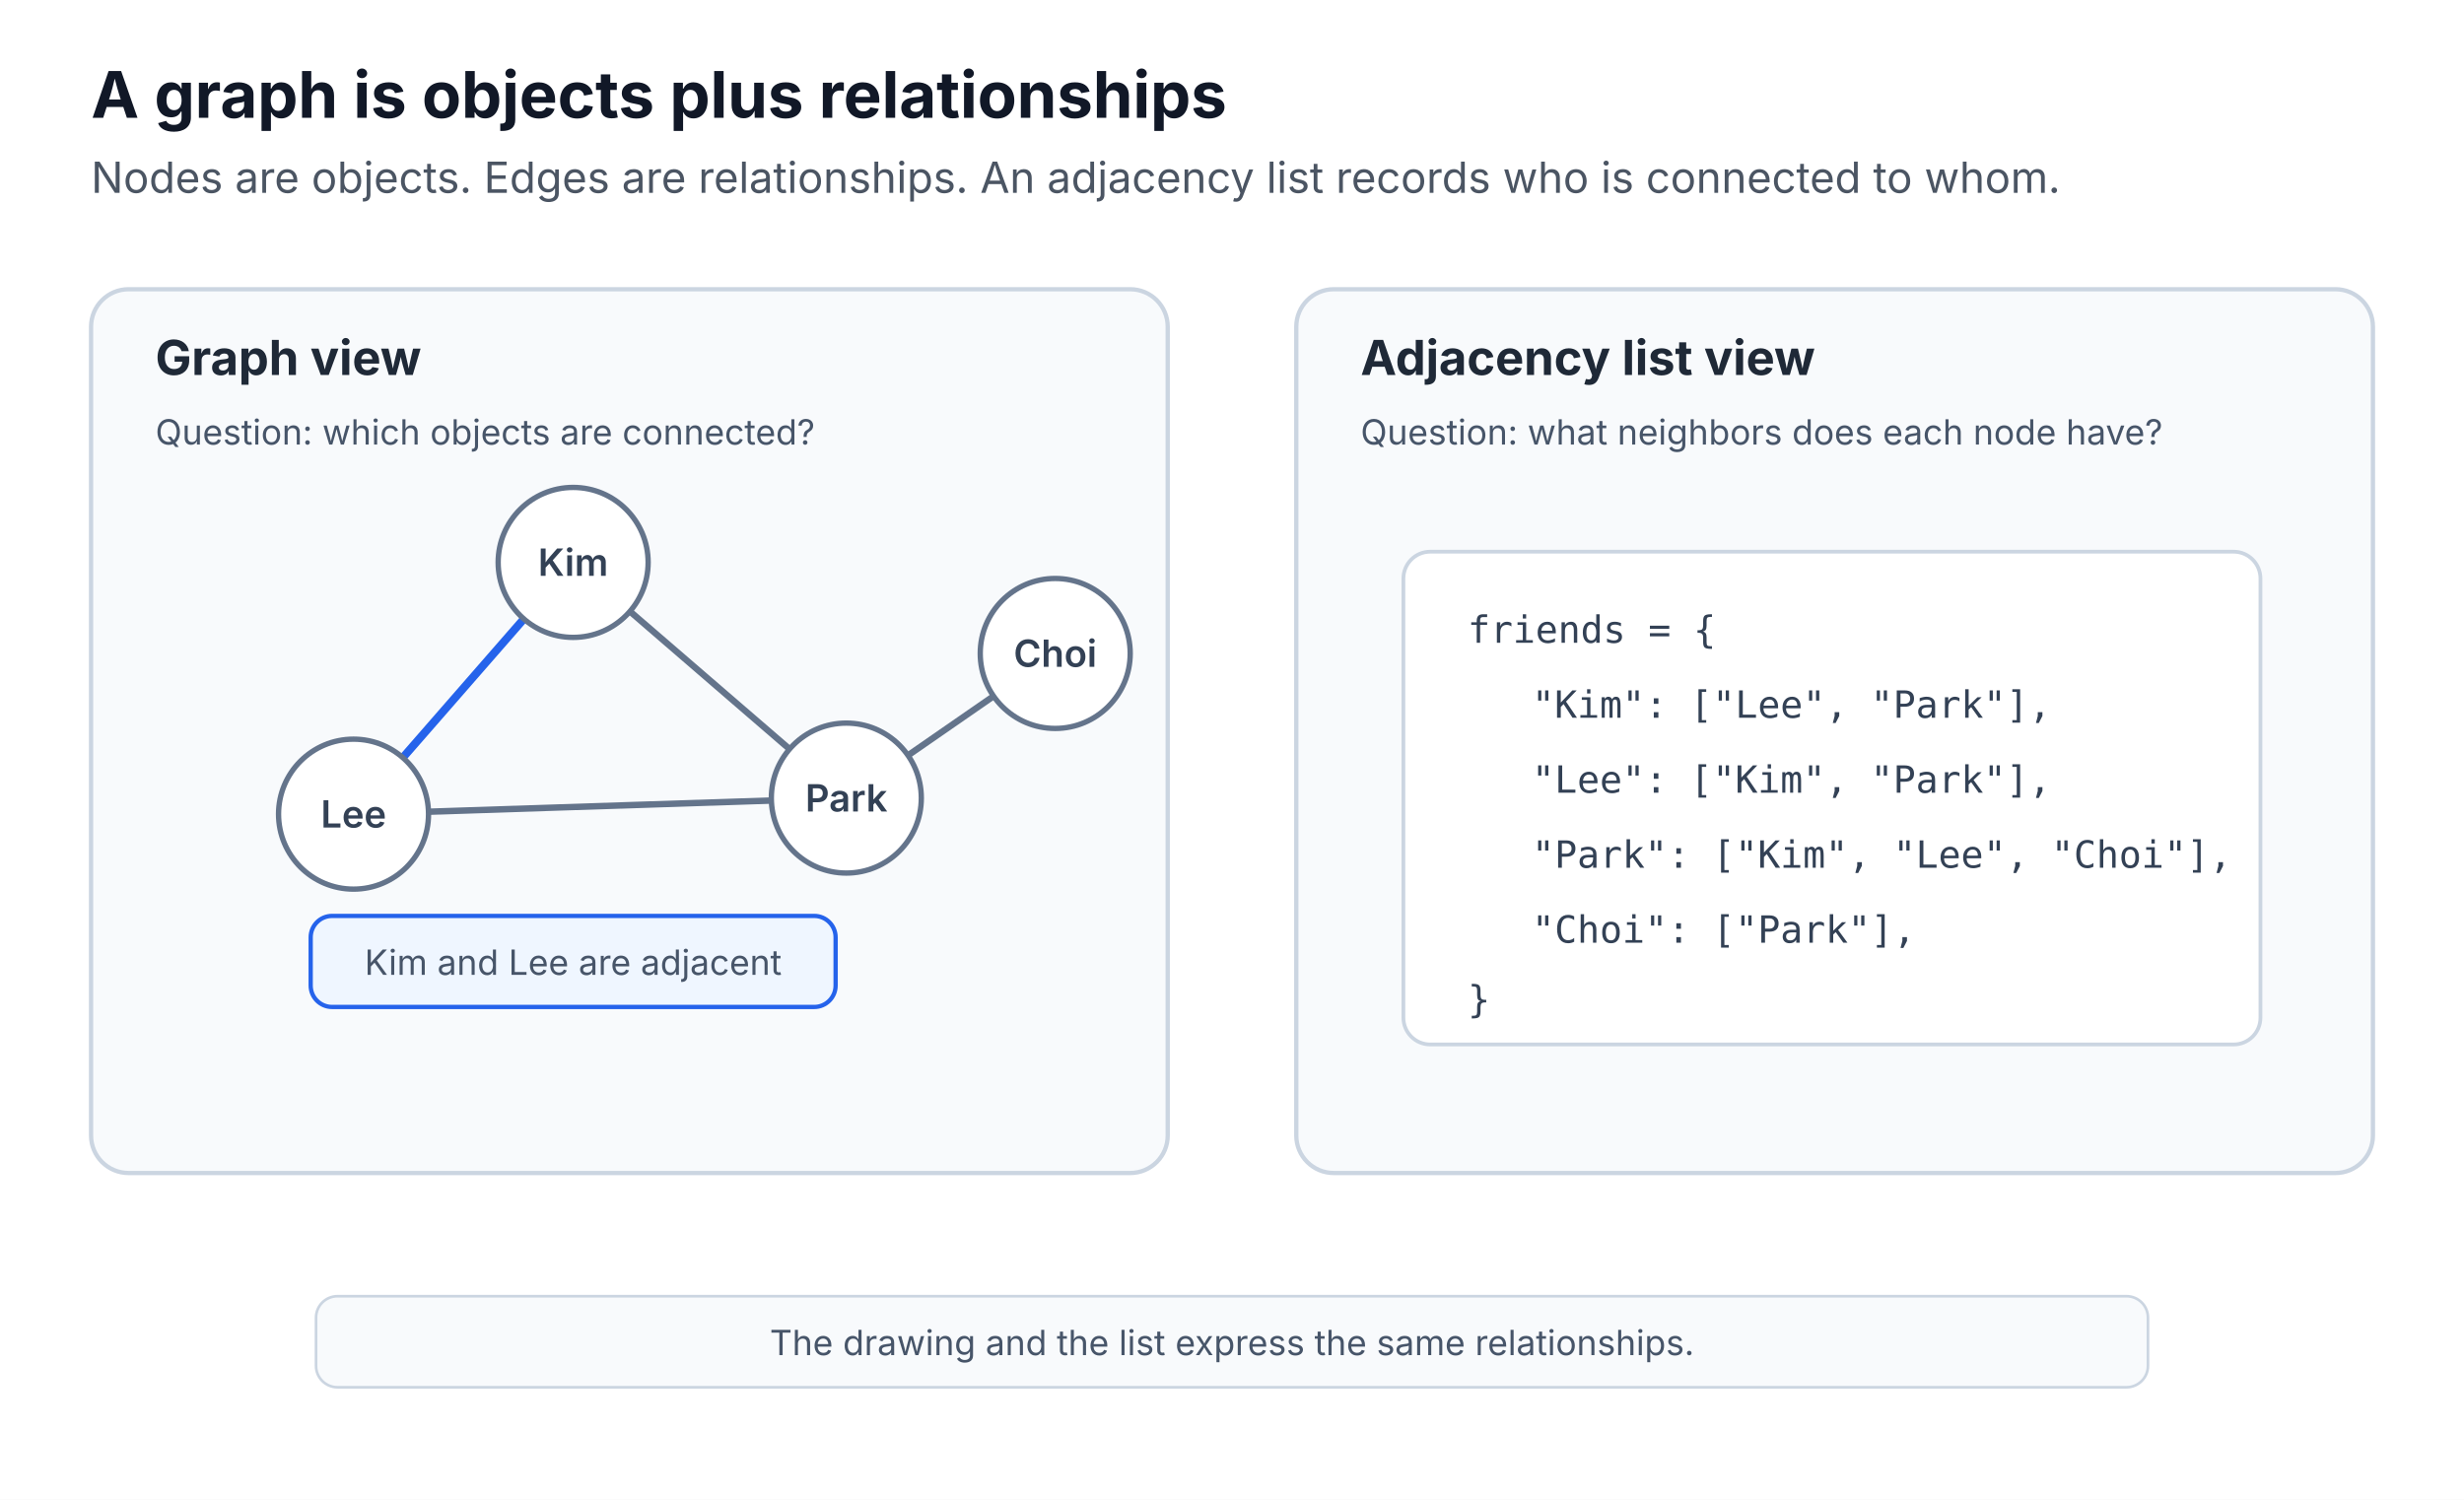
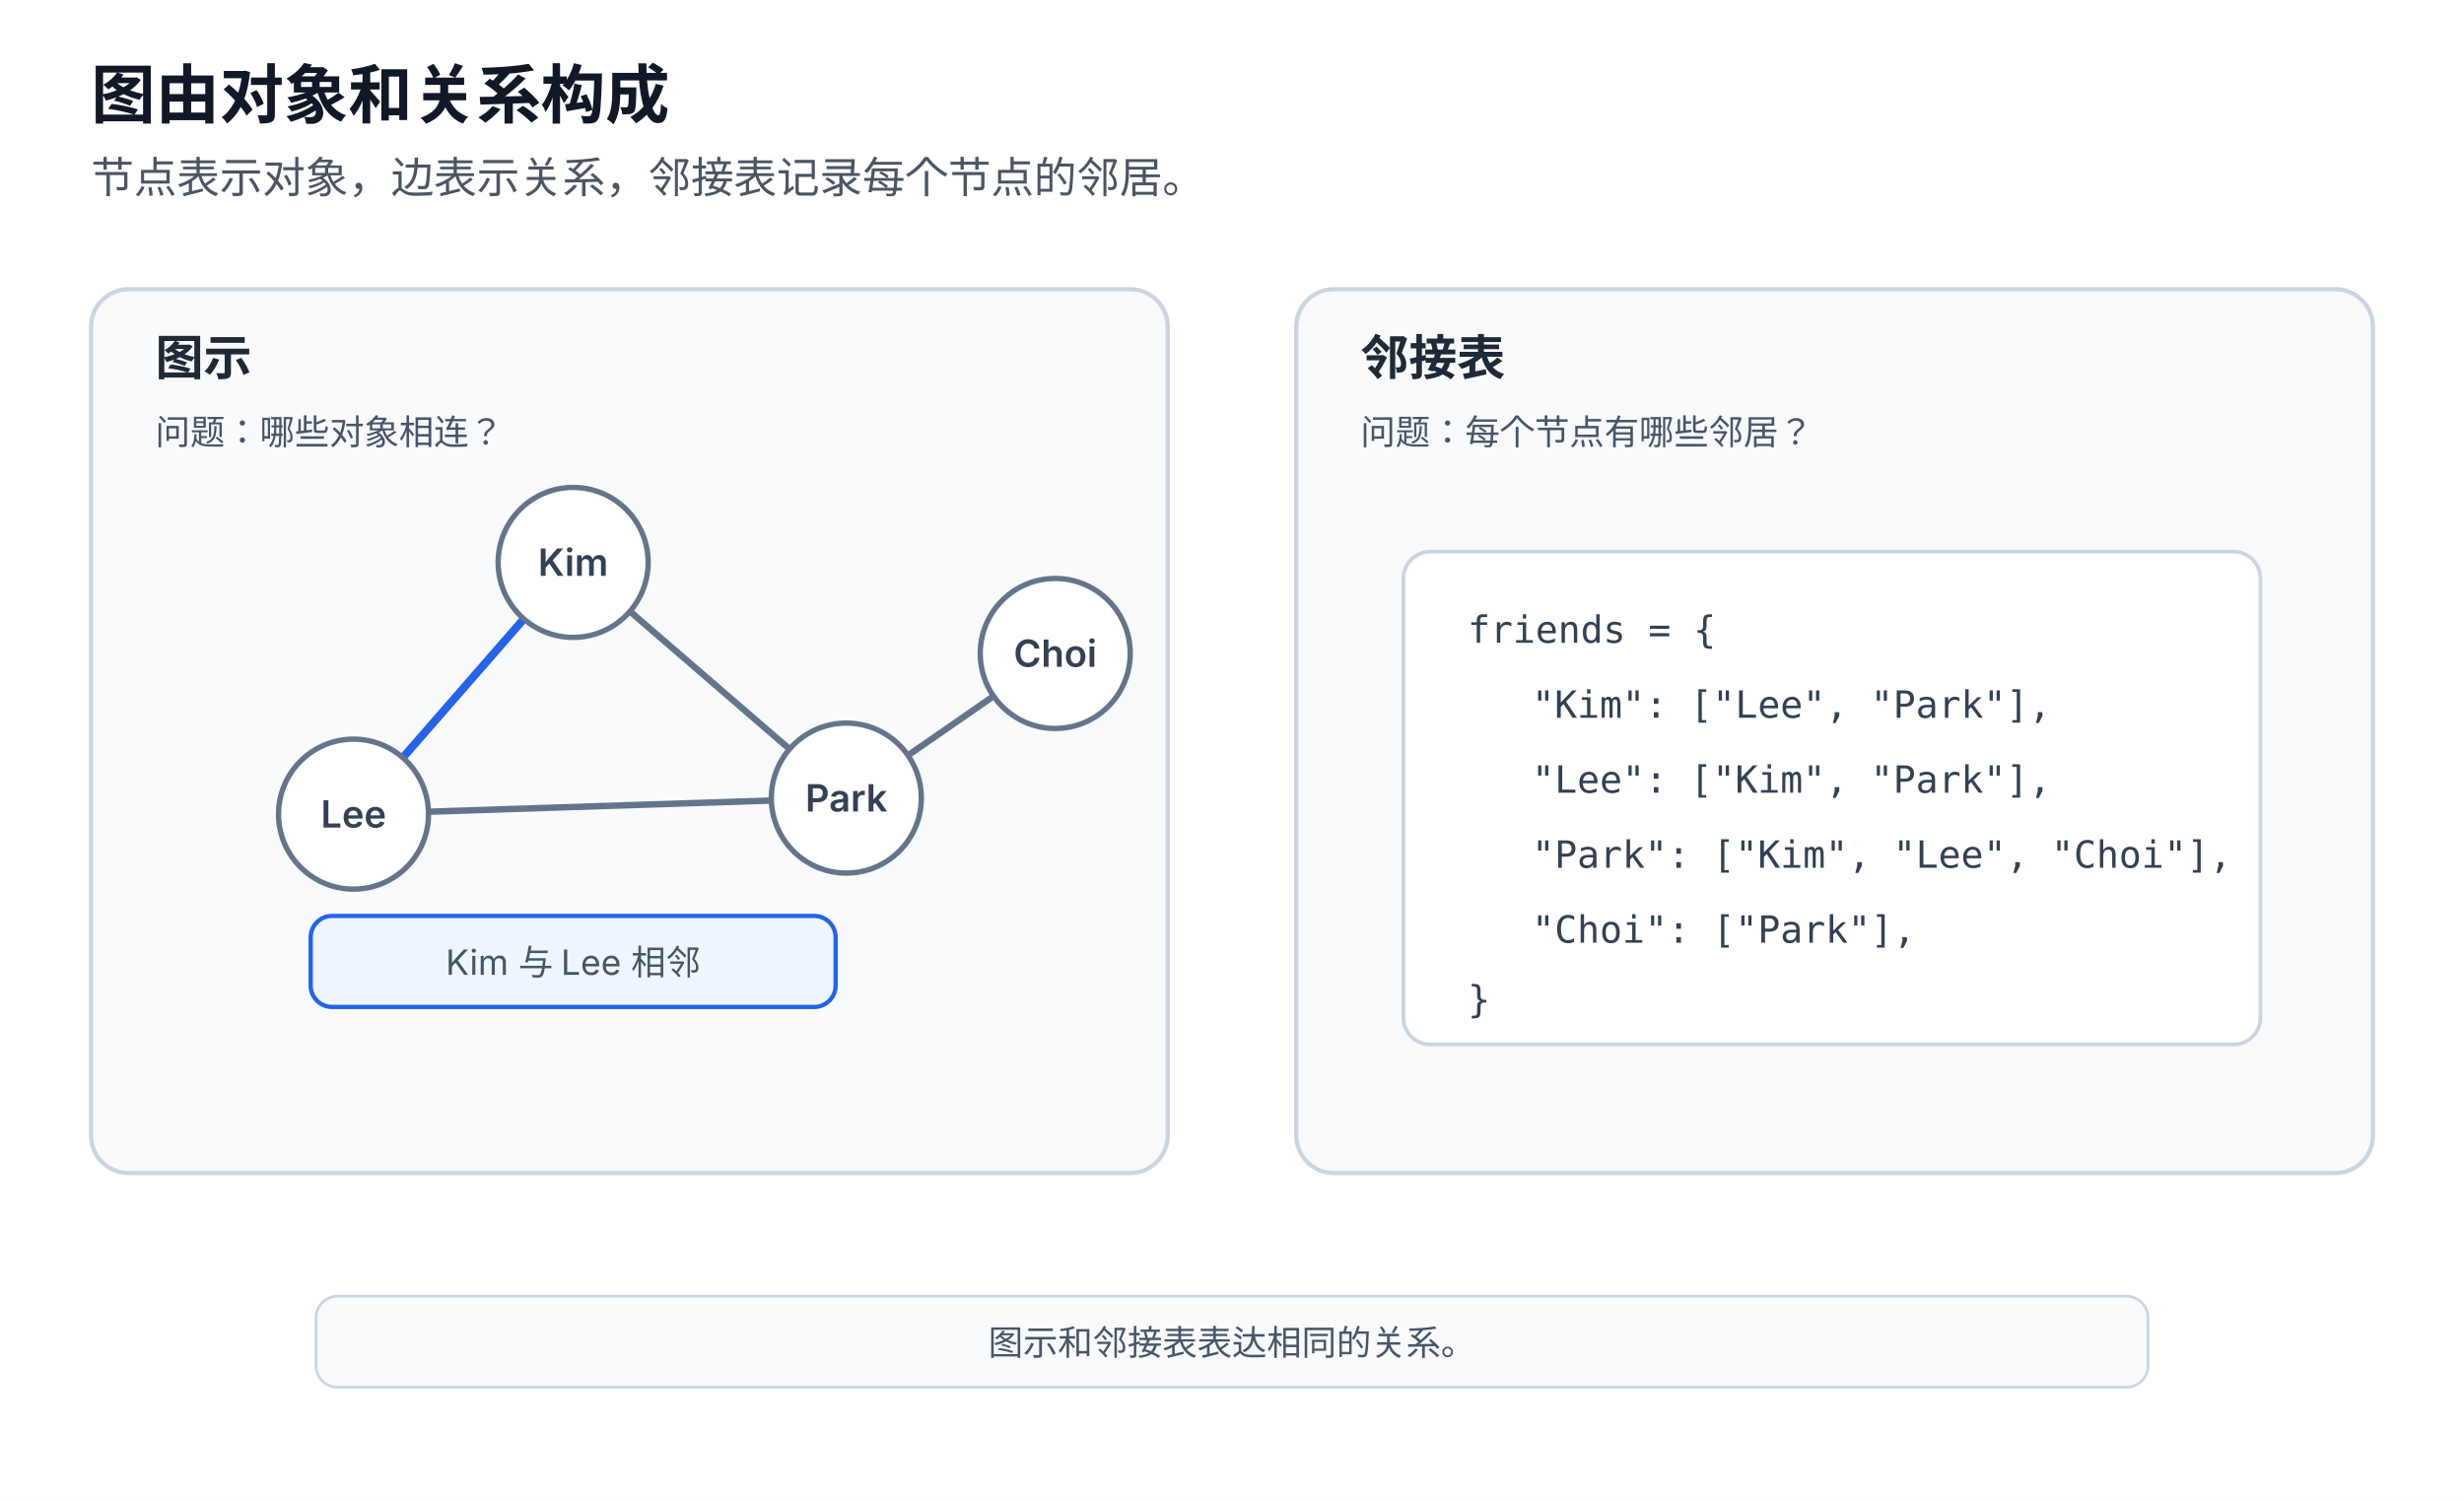
<svg xmlns="http://www.w3.org/2000/svg" viewBox="0 0 920 560" role="img" aria-labelledby="title desc">
  <defs>
    <style>
      .title { font: 700 24px system-ui, -apple-system, BlinkMacSystemFont, "Segoe UI", sans-serif; fill: #111827; }
      .subtitle { font: 400 16px system-ui, -apple-system, BlinkMacSystemFont, "Segoe UI", sans-serif; fill: #4b5563; }
      .panel-title { font: 700 18px system-ui, -apple-system, BlinkMacSystemFont, "Segoe UI", sans-serif; fill: #1f2937; }
      .label { font: 600 14px system-ui, -apple-system, BlinkMacSystemFont, "Segoe UI", sans-serif; fill: #334155; }
      .small { font: 400 13px system-ui, -apple-system, BlinkMacSystemFont, "Segoe UI", sans-serif; fill: #475569; }
      .code { font: 500 14px ui-monospace, SFMono-Regular, Menlo, Consolas, monospace; fill: #334155; }
      .box { fill: #f8fafc; stroke: #cbd5e1; stroke-width: 1.6; }
      .node { fill: #ffffff; stroke: #64748b; stroke-width: 2; }
      .edge { stroke: #64748b; stroke-width: 2.4; fill: none; }
      .edge-strong { stroke: #2563eb; stroke-width: 3; fill: none; }
      .tag { fill: #eff6ff; stroke: #2563eb; stroke-width: 1.6; }
    </style>
  </defs>
  <rect width="920" height="560" fill="#ffffff" />
-   <text x="34" y="44" class="title">A graph is objects plus relationships</text>
-   <text x="34" y="72" class="subtitle">Nodes are objects. Edges are relationships. An adjacency list records who is connected to whom.</text>
+   <text x="34" y="44" class="title">图由对象和关系构成</text>
+   <text x="34" y="72" class="subtitle">节点表示对象，边表示关系，邻接表记录每个节点的邻居。</text>
  <rect x="34" y="108" width="402" height="330" rx="14" class="box" />
-   <text x="58" y="140" class="panel-title">Graph view</text>
-   <text x="58" y="166" class="small">Question: which objects are connected?</text>
+   <text x="58" y="140" class="panel-title">图示</text>
+   <text x="58" y="166" class="small">问题：哪些对象相连？</text>
  <g transform="translate(98 210)">
    <line x1="116" y1="0" x2="34" y2="94" class="edge-strong" />
    <line x1="116" y1="0" x2="218" y2="88" class="edge" />
    <line x1="34" y1="94" x2="218" y2="88" class="edge" />
    <line x1="218" y1="88" x2="296" y2="34" class="edge" />
    <circle cx="116" cy="0" r="28" class="node" />
    <circle cx="34" cy="94" r="28" class="node" />
    <circle cx="218" cy="88" r="28" class="node" />
    <circle cx="296" cy="34" r="28" class="node" />
    <text x="116" y="5" text-anchor="middle" class="label">Kim</text>
    <text x="34" y="99" text-anchor="middle" class="label">Lee</text>
    <text x="218" y="93" text-anchor="middle" class="label">Park</text>
    <text x="296" y="39" text-anchor="middle" class="label">Choi</text>
    <rect x="18" y="132" width="196" height="34" rx="8" class="tag" />
-     <text x="116" y="154" text-anchor="middle" class="small">Kim and Lee are adjacent</text>
+     <text x="116" y="154" text-anchor="middle" class="small">Kim 与 Lee 相邻</text>
  </g>
  <rect x="484" y="108" width="402" height="330" rx="14" class="box" />
-   <text x="508" y="140" class="panel-title">Adjacency list view</text>
-   <text x="508" y="166" class="small">Question: what neighbors does each node have?</text>
+   <text x="508" y="140" class="panel-title">邻接表</text>
+   <text x="508" y="166" class="small">问题：每个节点有哪些邻居？</text>
  <g transform="translate(524 206)">
    <rect x="0" y="0" width="320" height="184" rx="10" fill="#ffffff" stroke="#cbd5e1" stroke-width="1.4" />
    <text x="24" y="34" class="code">friends = {</text>
    <text x="48" y="62" class="code">"Kim":  ["Lee", "Park"],</text>
    <text x="48" y="90" class="code">"Lee":  ["Kim", "Park"],</text>
    <text x="48" y="118" class="code">"Park": ["Kim", "Lee", "Choi"],</text>
    <text x="48" y="146" class="code">"Choi": ["Park"],</text>
    <text x="24" y="172" class="code">}</text>
  </g>
  <rect x="118" y="484" width="684" height="34" rx="8" fill="#f8fafc" stroke="#cbd5e1" />
-   <text x="460" y="506" text-anchor="middle" class="small">The drawing and the list express the same relationships.</text>
+   <text x="460" y="506" text-anchor="middle" class="small">图示和邻接表表达相同的关系。</text>
</svg>
